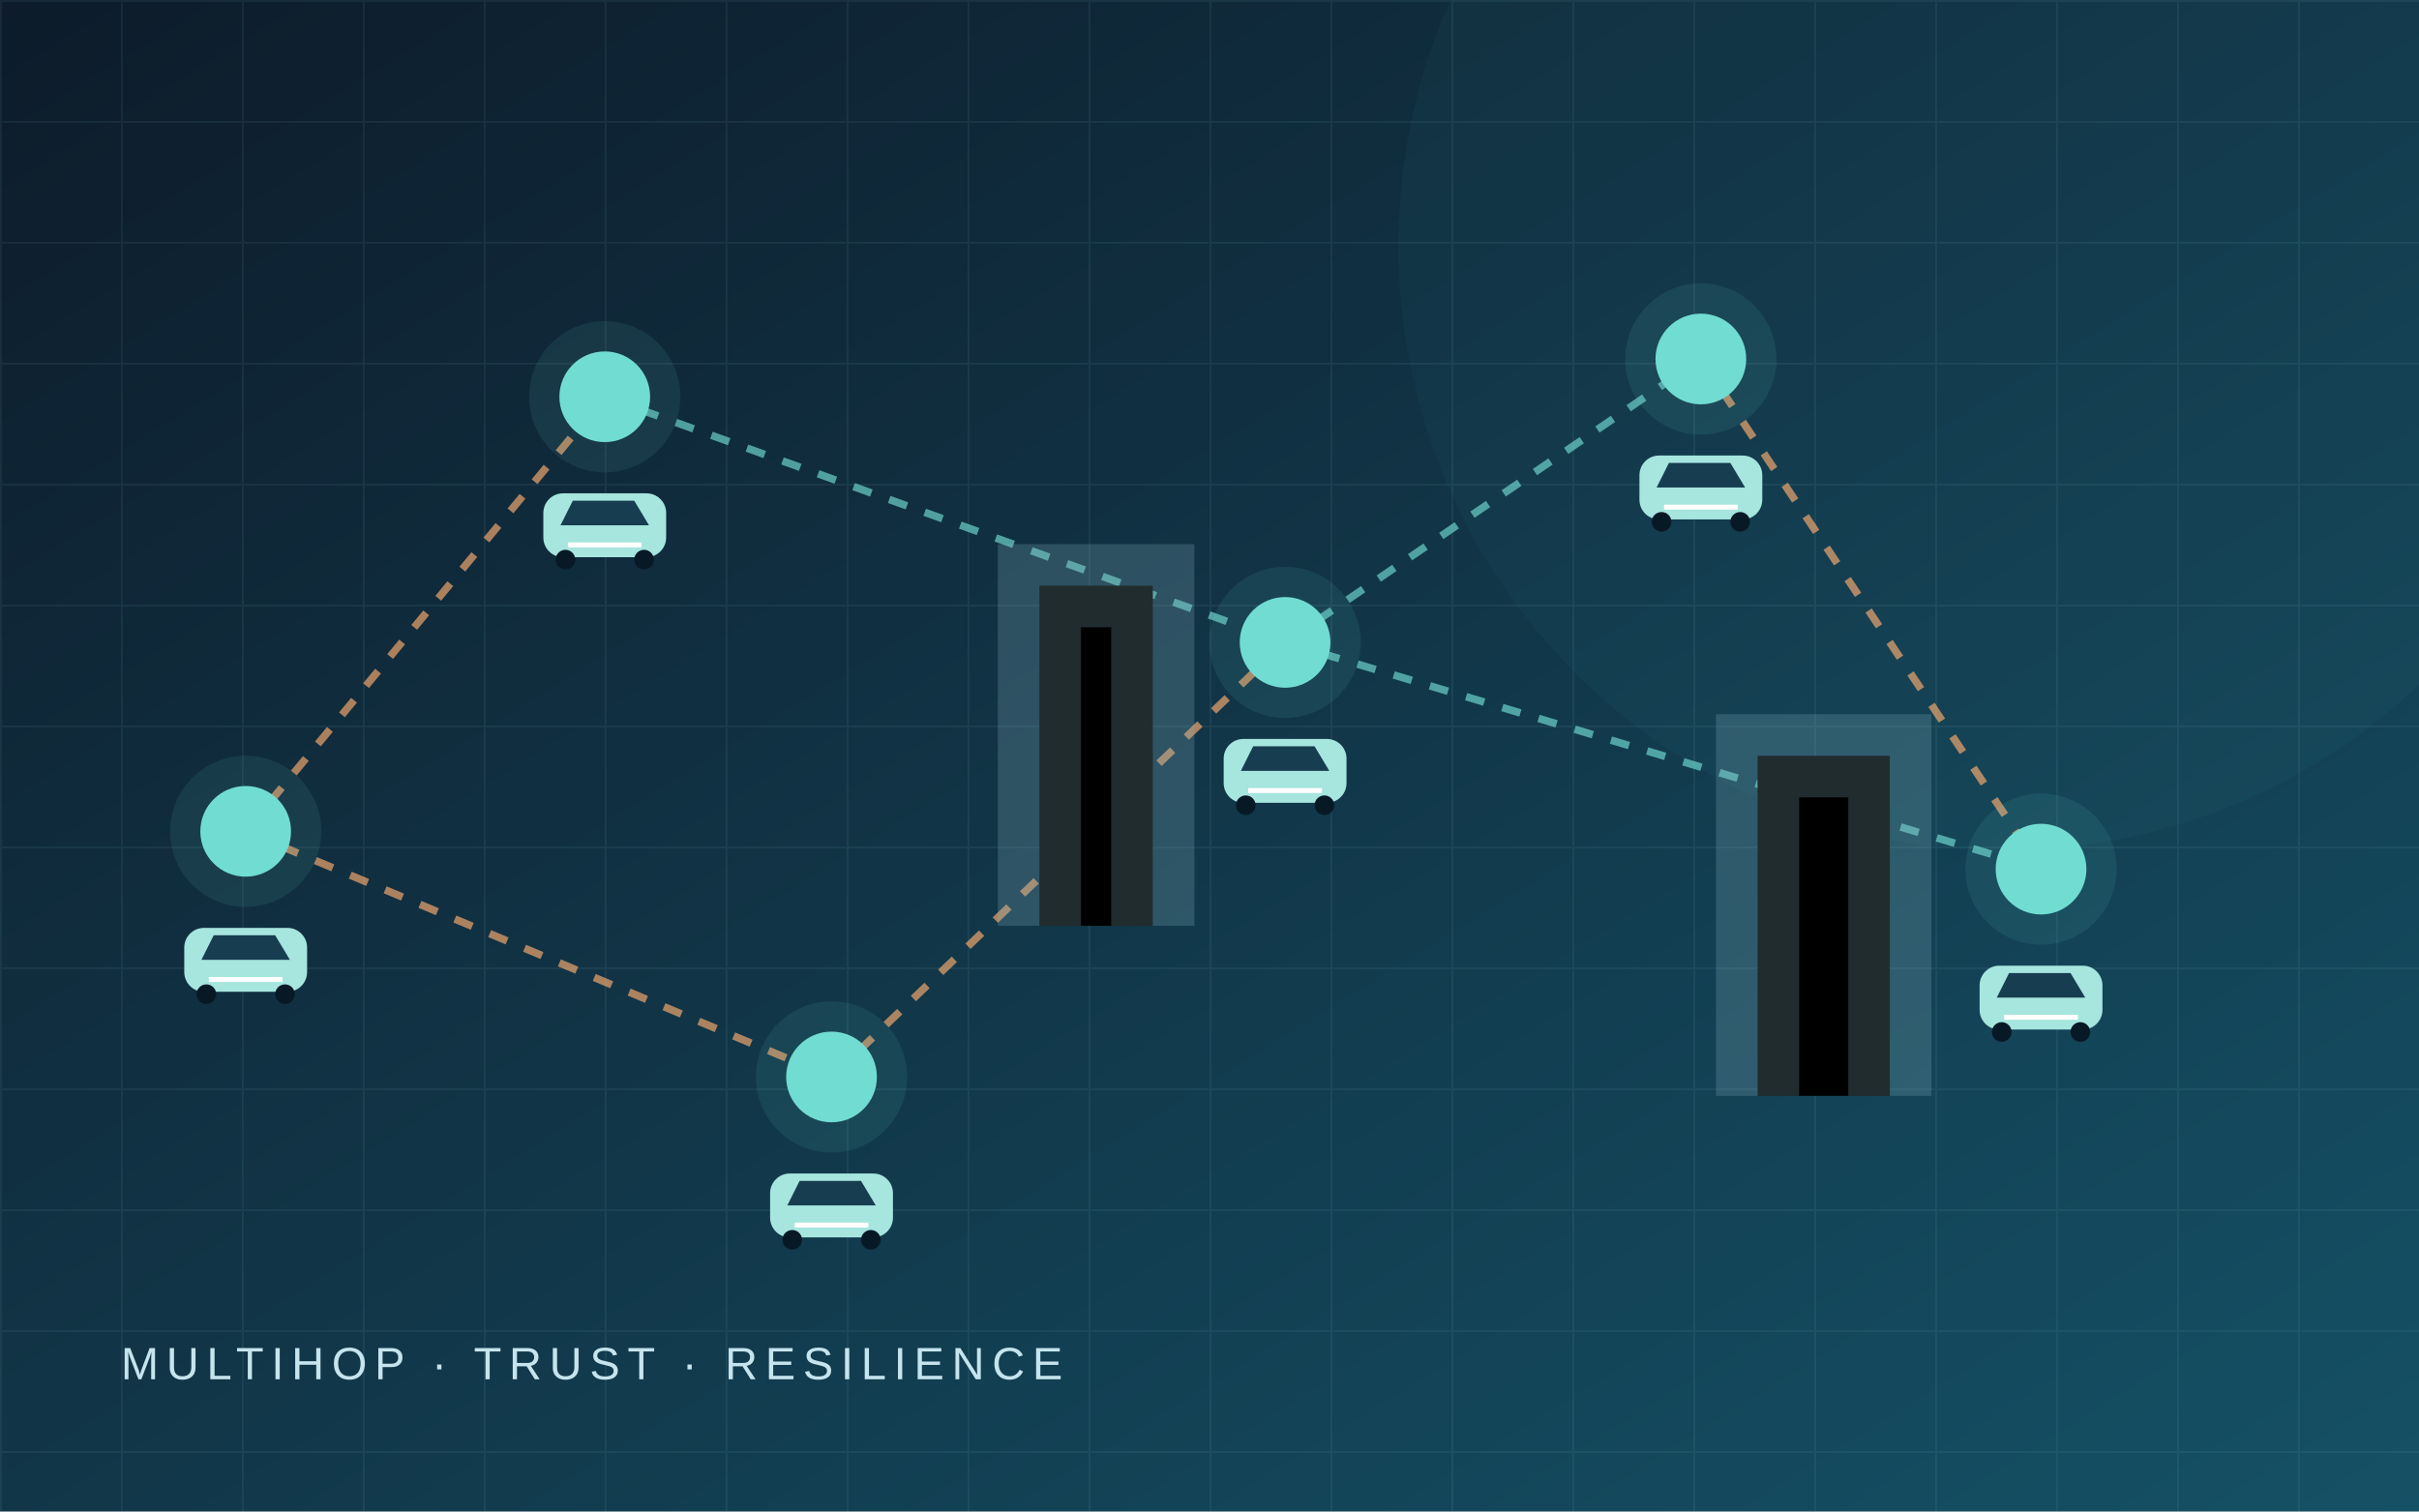
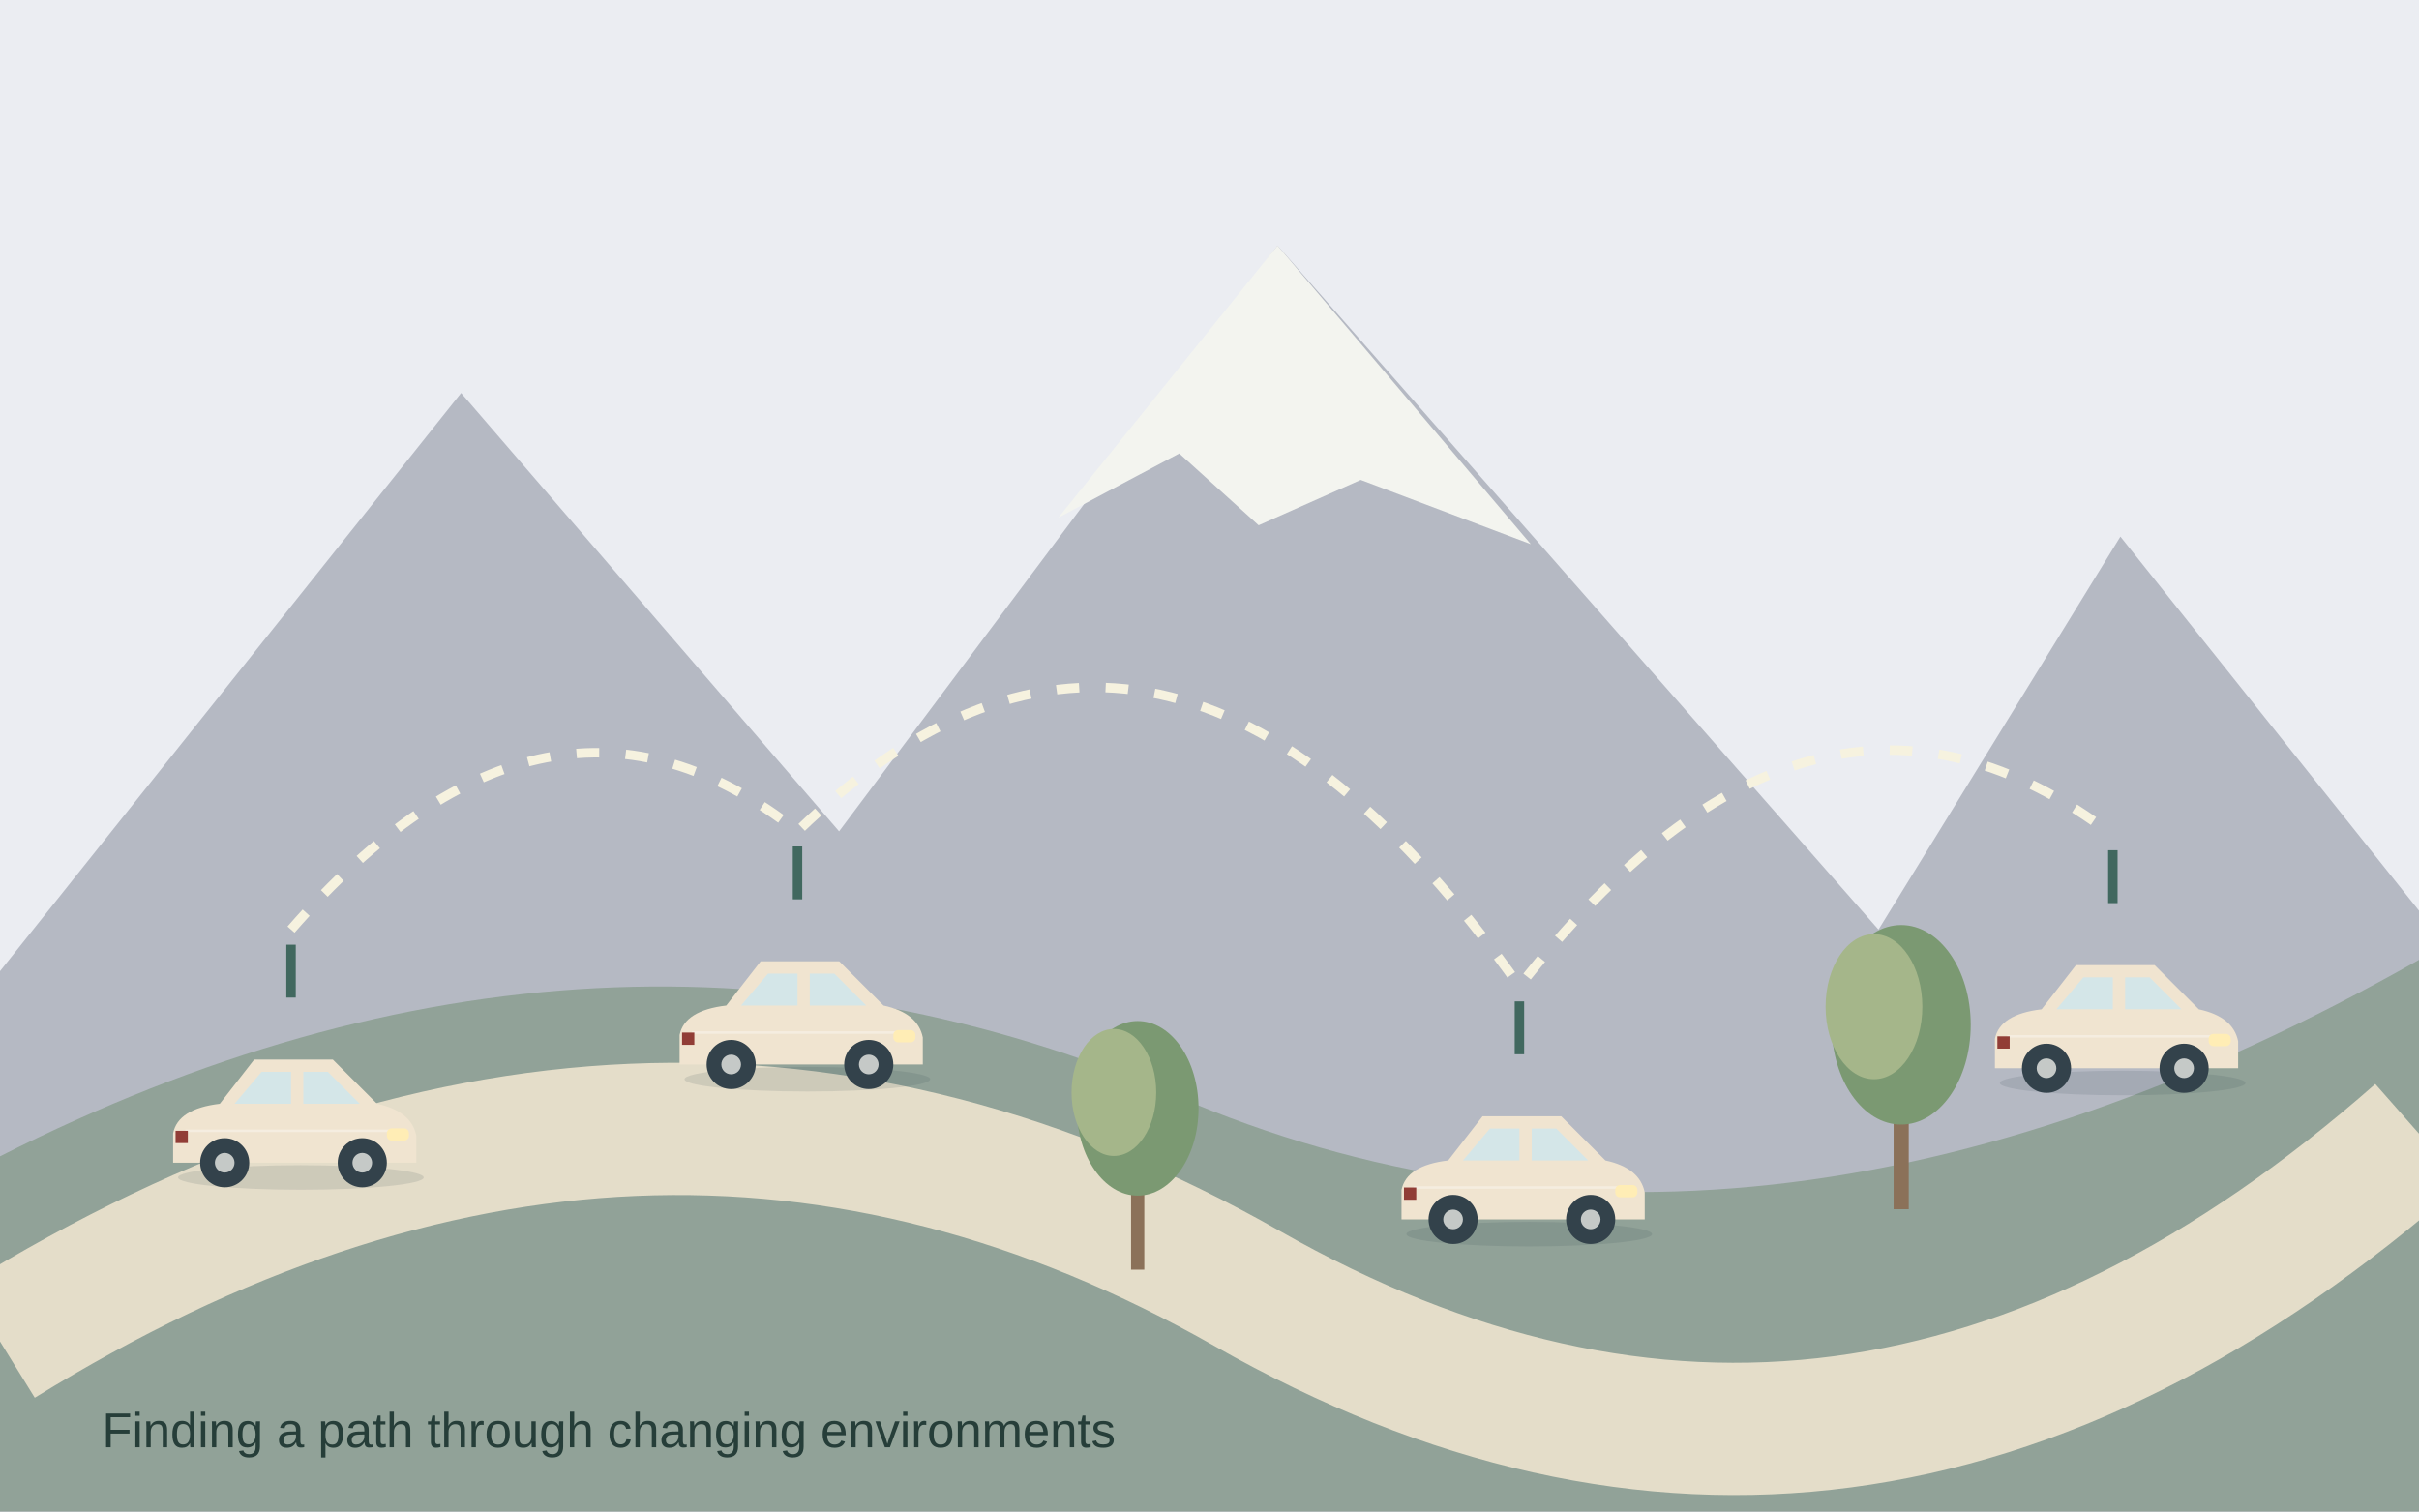
<svg xmlns="http://www.w3.org/2000/svg" viewBox="0 0 640 400" role="img">
-   <defs>
-     <linearGradient id="bg" x2="1" y2="1">
-       <stop stop-color="#0d1b2a" />
-       <stop offset="1" stop-color="#155166" />
-     </linearGradient>
-     <pattern id="grid" width="32" height="32" patternUnits="userSpaceOnUse">
-       <path d="M32 0H0V32" fill="none" stroke="#8bcbd5" stroke-opacity=".08" />
-     </pattern>
-   </defs>
-   <rect width="640" height="400" fill="url(#bg)" />
-   <rect width="640" height="400" fill="url(#grid)" />
-   <circle cx="530" cy="65" r="160" fill="#61ddd0" opacity=".035" />
-   <path d="M65 220L160 105" stroke="#ffad6f" stroke-width="2" fill="none" stroke-dasharray="5 5" opacity=".65" />
-   <path d="M65 220L220 285" stroke="#ffad6f" stroke-width="2" fill="none" stroke-dasharray="5 5" opacity=".65" />
-   <path d="M160 105L340 170" stroke="#71ddd2" stroke-width="2" fill="none" stroke-dasharray="5 5" opacity=".65" />
-   <path d="M220 285L340 170" stroke="#ffad6f" stroke-width="2" fill="none" stroke-dasharray="5 5" opacity=".65" />
-   <path d="M340 170L450 95" stroke="#71ddd2" stroke-width="2" fill="none" stroke-dasharray="5 5" opacity=".65" />
-   <path d="M450 95L540 230" stroke="#ffad6f" stroke-width="2" fill="none" stroke-dasharray="5 5" opacity=".65" />
-   <path d="M340 170L540 230" stroke="#71ddd2" stroke-width="2" fill="none" stroke-dasharray="5 5" opacity=".65" />
-   <circle cx="65" cy="220" r="20" fill="#71ddd2" opacity=".09" />
-   <circle cx="65" cy="220" r="12" fill="#71ddd2" />
-   <g transform="translate(65 254) scale(0.65)">
-     <rect x="-25" y="-13" width="50" height="26" rx="8" fill="#a7e5df" />
-     <path d="M-13-10H12L18 0H-18Z" fill="#173d50" />
-     <path d="M-15 8H15" stroke="#fff" stroke-width="2" />
-     <circle cx="-16" cy="14" r="4" fill="#081926" />
-     <circle cx="16" cy="14" r="4" fill="#081926" />
+   <style>@keyframes flow{from{stroke-dashoffset:52}to{stroke-dashoffset:0}}@keyframes drive{0%{transform:translateX(-18px)}100%{transform:translateX(0)}}@keyframes reveal{0%,15%{opacity:.25}100%{opacity:1}}.flow{animation:flow 4s ease-out 1}.vehicle{animation:drive 4s ease-out 1}.signal{animation:reveal 4s ease-out 1}@media(prefers-reduced-motion:reduce){*{animation:none!important}}</style>
+   <rect width="640" height="400" fill="#ebedf2" />
+   <path d="M0 257 122 104 222 220 338 65 497 246 561 142 640 241V400H0Z" fill="#b5b9c3" />
+   <path d="m280 137 58-72 67 79-45-17-27 12-21-19Z" fill="#f3f4ef" />
+   <path d="M0 306Q160 225 311 290T640 254V400H0Z" fill="#91a298" />
+   <path d="M0 355Q170 250 330 341T640 300" stroke="#e4ddc9" stroke-width="35" fill="none" />
+   <g transform="translate(77 296) scale(0.65)">
+     <ellipse cx="4" cy="24" rx="50" ry="5" fill="#263846" opacity=".12" />
+     <path d="M-48 6Q-46-4-29-6L-15-24H17L35-6Q49-3 51 7V18H-48Z" fill="#f0e4d0" />
+     <path d="M-23-6-12-19H0V-6ZM5-19H15L28-6H5Z" fill="#d4e6e8" />
+     <path d="M-43 5H45" stroke="#fff" opacity=".35" />
+     <rect x="39" y="4" width="9" height="5" rx="2" fill="#ffedb5" />
+     <rect x="-47" y="5" width="5" height="5" fill="#913d36" />
+     <circle cx="-27" cy="18" r="10" fill="#33424b" />
+     <circle cx="29" cy="18" r="10" fill="#33424b" />
+     <circle cx="-27" cy="18" r="4" fill="#c5c9c7" />
+     <circle cx="29" cy="18" r="4" fill="#c5c9c7" />
  </g>
-   <circle cx="160" cy="105" r="20" fill="#71ddd2" opacity=".09" />
-   <circle cx="160" cy="105" r="12" fill="#71ddd2" />
-   <g transform="translate(160 139) scale(0.65)">
-     <rect x="-25" y="-13" width="50" height="26" rx="8" fill="#a7e5df" />
-     <path d="M-13-10H12L18 0H-18Z" fill="#173d50" />
-     <path d="M-15 8H15" stroke="#fff" stroke-width="2" />
-     <circle cx="-16" cy="14" r="4" fill="#081926" />
-     <circle cx="16" cy="14" r="4" fill="#081926" />
+   <path class="signal" d="M77 264v-14" fill="none" stroke="#41685f" stroke-width="2.5" stroke-dasharray="" />
+   <g transform="translate(211 270) scale(0.65)">
+     <ellipse cx="4" cy="24" rx="50" ry="5" fill="#263846" opacity=".12" />
+     <path d="M-48 6Q-46-4-29-6L-15-24H17L35-6Q49-3 51 7V18H-48Z" fill="#f0e4d0" />
+     <path d="M-23-6-12-19H0V-6ZM5-19H15L28-6H5Z" fill="#d4e6e8" />
+     <path d="M-43 5H45" stroke="#fff" opacity=".35" />
+     <rect x="39" y="4" width="9" height="5" rx="2" fill="#ffedb5" />
+     <rect x="-47" y="5" width="5" height="5" fill="#913d36" />
+     <circle cx="-27" cy="18" r="10" fill="#33424b" />
+     <circle cx="29" cy="18" r="10" fill="#33424b" />
+     <circle cx="-27" cy="18" r="4" fill="#c5c9c7" />
+     <circle cx="29" cy="18" r="4" fill="#c5c9c7" />
  </g>
-   <circle cx="220" cy="285" r="20" fill="#71ddd2" opacity=".09" />
-   <circle cx="220" cy="285" r="12" fill="#71ddd2" />
-   <g transform="translate(220 319) scale(0.65)">
-     <rect x="-25" y="-13" width="50" height="26" rx="8" fill="#a7e5df" />
-     <path d="M-13-10H12L18 0H-18Z" fill="#173d50" />
-     <path d="M-15 8H15" stroke="#fff" stroke-width="2" />
-     <circle cx="-16" cy="14" r="4" fill="#081926" />
-     <circle cx="16" cy="14" r="4" fill="#081926" />
+   <path class="signal" d="M211 238v-14" fill="none" stroke="#41685f" stroke-width="2.5" stroke-dasharray="" />
+   <g transform="translate(402 311) scale(0.65)">
+     <ellipse cx="4" cy="24" rx="50" ry="5" fill="#263846" opacity=".12" />
+     <path d="M-48 6Q-46-4-29-6L-15-24H17L35-6Q49-3 51 7V18H-48Z" fill="#f0e4d0" />
+     <path d="M-23-6-12-19H0V-6ZM5-19H15L28-6H5Z" fill="#d4e6e8" />
+     <path d="M-43 5H45" stroke="#fff" opacity=".35" />
+     <rect x="39" y="4" width="9" height="5" rx="2" fill="#ffedb5" />
+     <rect x="-47" y="5" width="5" height="5" fill="#913d36" />
+     <circle cx="-27" cy="18" r="10" fill="#33424b" />
+     <circle cx="29" cy="18" r="10" fill="#33424b" />
+     <circle cx="-27" cy="18" r="4" fill="#c5c9c7" />
+     <circle cx="29" cy="18" r="4" fill="#c5c9c7" />
  </g>
-   <circle cx="340" cy="170" r="20" fill="#71ddd2" opacity=".09" />
-   <circle cx="340" cy="170" r="12" fill="#71ddd2" />
-   <g transform="translate(340 204) scale(0.65)">
-     <rect x="-25" y="-13" width="50" height="26" rx="8" fill="#a7e5df" />
-     <path d="M-13-10H12L18 0H-18Z" fill="#173d50" />
-     <path d="M-15 8H15" stroke="#fff" stroke-width="2" />
-     <circle cx="-16" cy="14" r="4" fill="#081926" />
-     <circle cx="16" cy="14" r="4" fill="#081926" />
+   <path class="signal" d="M402 279v-14" fill="none" stroke="#41685f" stroke-width="2.5" stroke-dasharray="" />
+   <g transform="translate(559 271) scale(0.65)">
+     <ellipse cx="4" cy="24" rx="50" ry="5" fill="#263846" opacity=".12" />
+     <path d="M-48 6Q-46-4-29-6L-15-24H17L35-6Q49-3 51 7V18H-48Z" fill="#f0e4d0" />
+     <path d="M-23-6-12-19H0V-6ZM5-19H15L28-6H5Z" fill="#d4e6e8" />
+     <path d="M-43 5H45" stroke="#fff" opacity=".35" />
+     <rect x="39" y="4" width="9" height="5" rx="2" fill="#ffedb5" />
+     <rect x="-47" y="5" width="5" height="5" fill="#913d36" />
+     <circle cx="-27" cy="18" r="10" fill="#33424b" />
+     <circle cx="29" cy="18" r="10" fill="#33424b" />
+     <circle cx="-27" cy="18" r="4" fill="#c5c9c7" />
+     <circle cx="29" cy="18" r="4" fill="#c5c9c7" />
  </g>
-   <circle cx="450" cy="95" r="20" fill="#71ddd2" opacity=".09" />
-   <circle cx="450" cy="95" r="12" fill="#71ddd2" />
-   <g transform="translate(450 129) scale(0.65)">
-     <rect x="-25" y="-13" width="50" height="26" rx="8" fill="#a7e5df" />
-     <path d="M-13-10H12L18 0H-18Z" fill="#173d50" />
-     <path d="M-15 8H15" stroke="#fff" stroke-width="2" />
-     <circle cx="-16" cy="14" r="4" fill="#081926" />
-     <circle cx="16" cy="14" r="4" fill="#081926" />
+   <path class="signal" d="M559 239v-14" fill="none" stroke="#41685f" stroke-width="2.5" stroke-dasharray="" />
+   <path class="flow" d="M77 246Q145 168 211 220Q307 127 402 261Q480 161 559 221" fill="none" stroke="#f6f2df" stroke-width="2.5" stroke-dasharray="6 7" />
+   <g transform="translate(301 336) scale(0.7)">
+     <path d="M0 0V-54" stroke="#8b7159" stroke-width="5" />
+     <ellipse cx="0" cy="-61" rx="23" ry="33" fill="#7b9972" />
+     <ellipse cx="-9" cy="-67" rx="16" ry="24" fill="#a5b68a" />
  </g>
-   <circle cx="540" cy="230" r="20" fill="#71ddd2" opacity=".09" />
-   <circle cx="540" cy="230" r="12" fill="#71ddd2" />
-   <g transform="translate(540 264) scale(0.65)">
-     <rect x="-25" y="-13" width="50" height="26" rx="8" fill="#a7e5df" />
-     <path d="M-13-10H12L18 0H-18Z" fill="#173d50" />
-     <path d="M-15 8H15" stroke="#fff" stroke-width="2" />
-     <circle cx="-16" cy="14" r="4" fill="#081926" />
-     <circle cx="16" cy="14" r="4" fill="#081926" />
+   <g transform="translate(503 320) scale(0.8)">
+     <path d="M0 0V-54" stroke="#8b7159" stroke-width="5" />
+     <ellipse cx="0" cy="-61" rx="23" ry="33" fill="#7b9972" />
+     <ellipse cx="-9" cy="-67" rx="16" ry="24" fill="#a5b68a" />
  </g>
-   <path d="M275 245v-90h30v90M465 290v-90h35v90" stroke="#87b2bd" stroke-opacity=".25" stroke-width="22" />
-   <text x="32" y="365" fill="#c5e4ed" font-family="Arial,sans-serif" font-size="12" letter-spacing="2">MULTIHOP · TRUST · RESILIENCE</text>
+   <text x="27" y="383" font-family="Arial,sans-serif" font-size="13" fill="#263e39">Finding a path through changing environments</text>
</svg>
